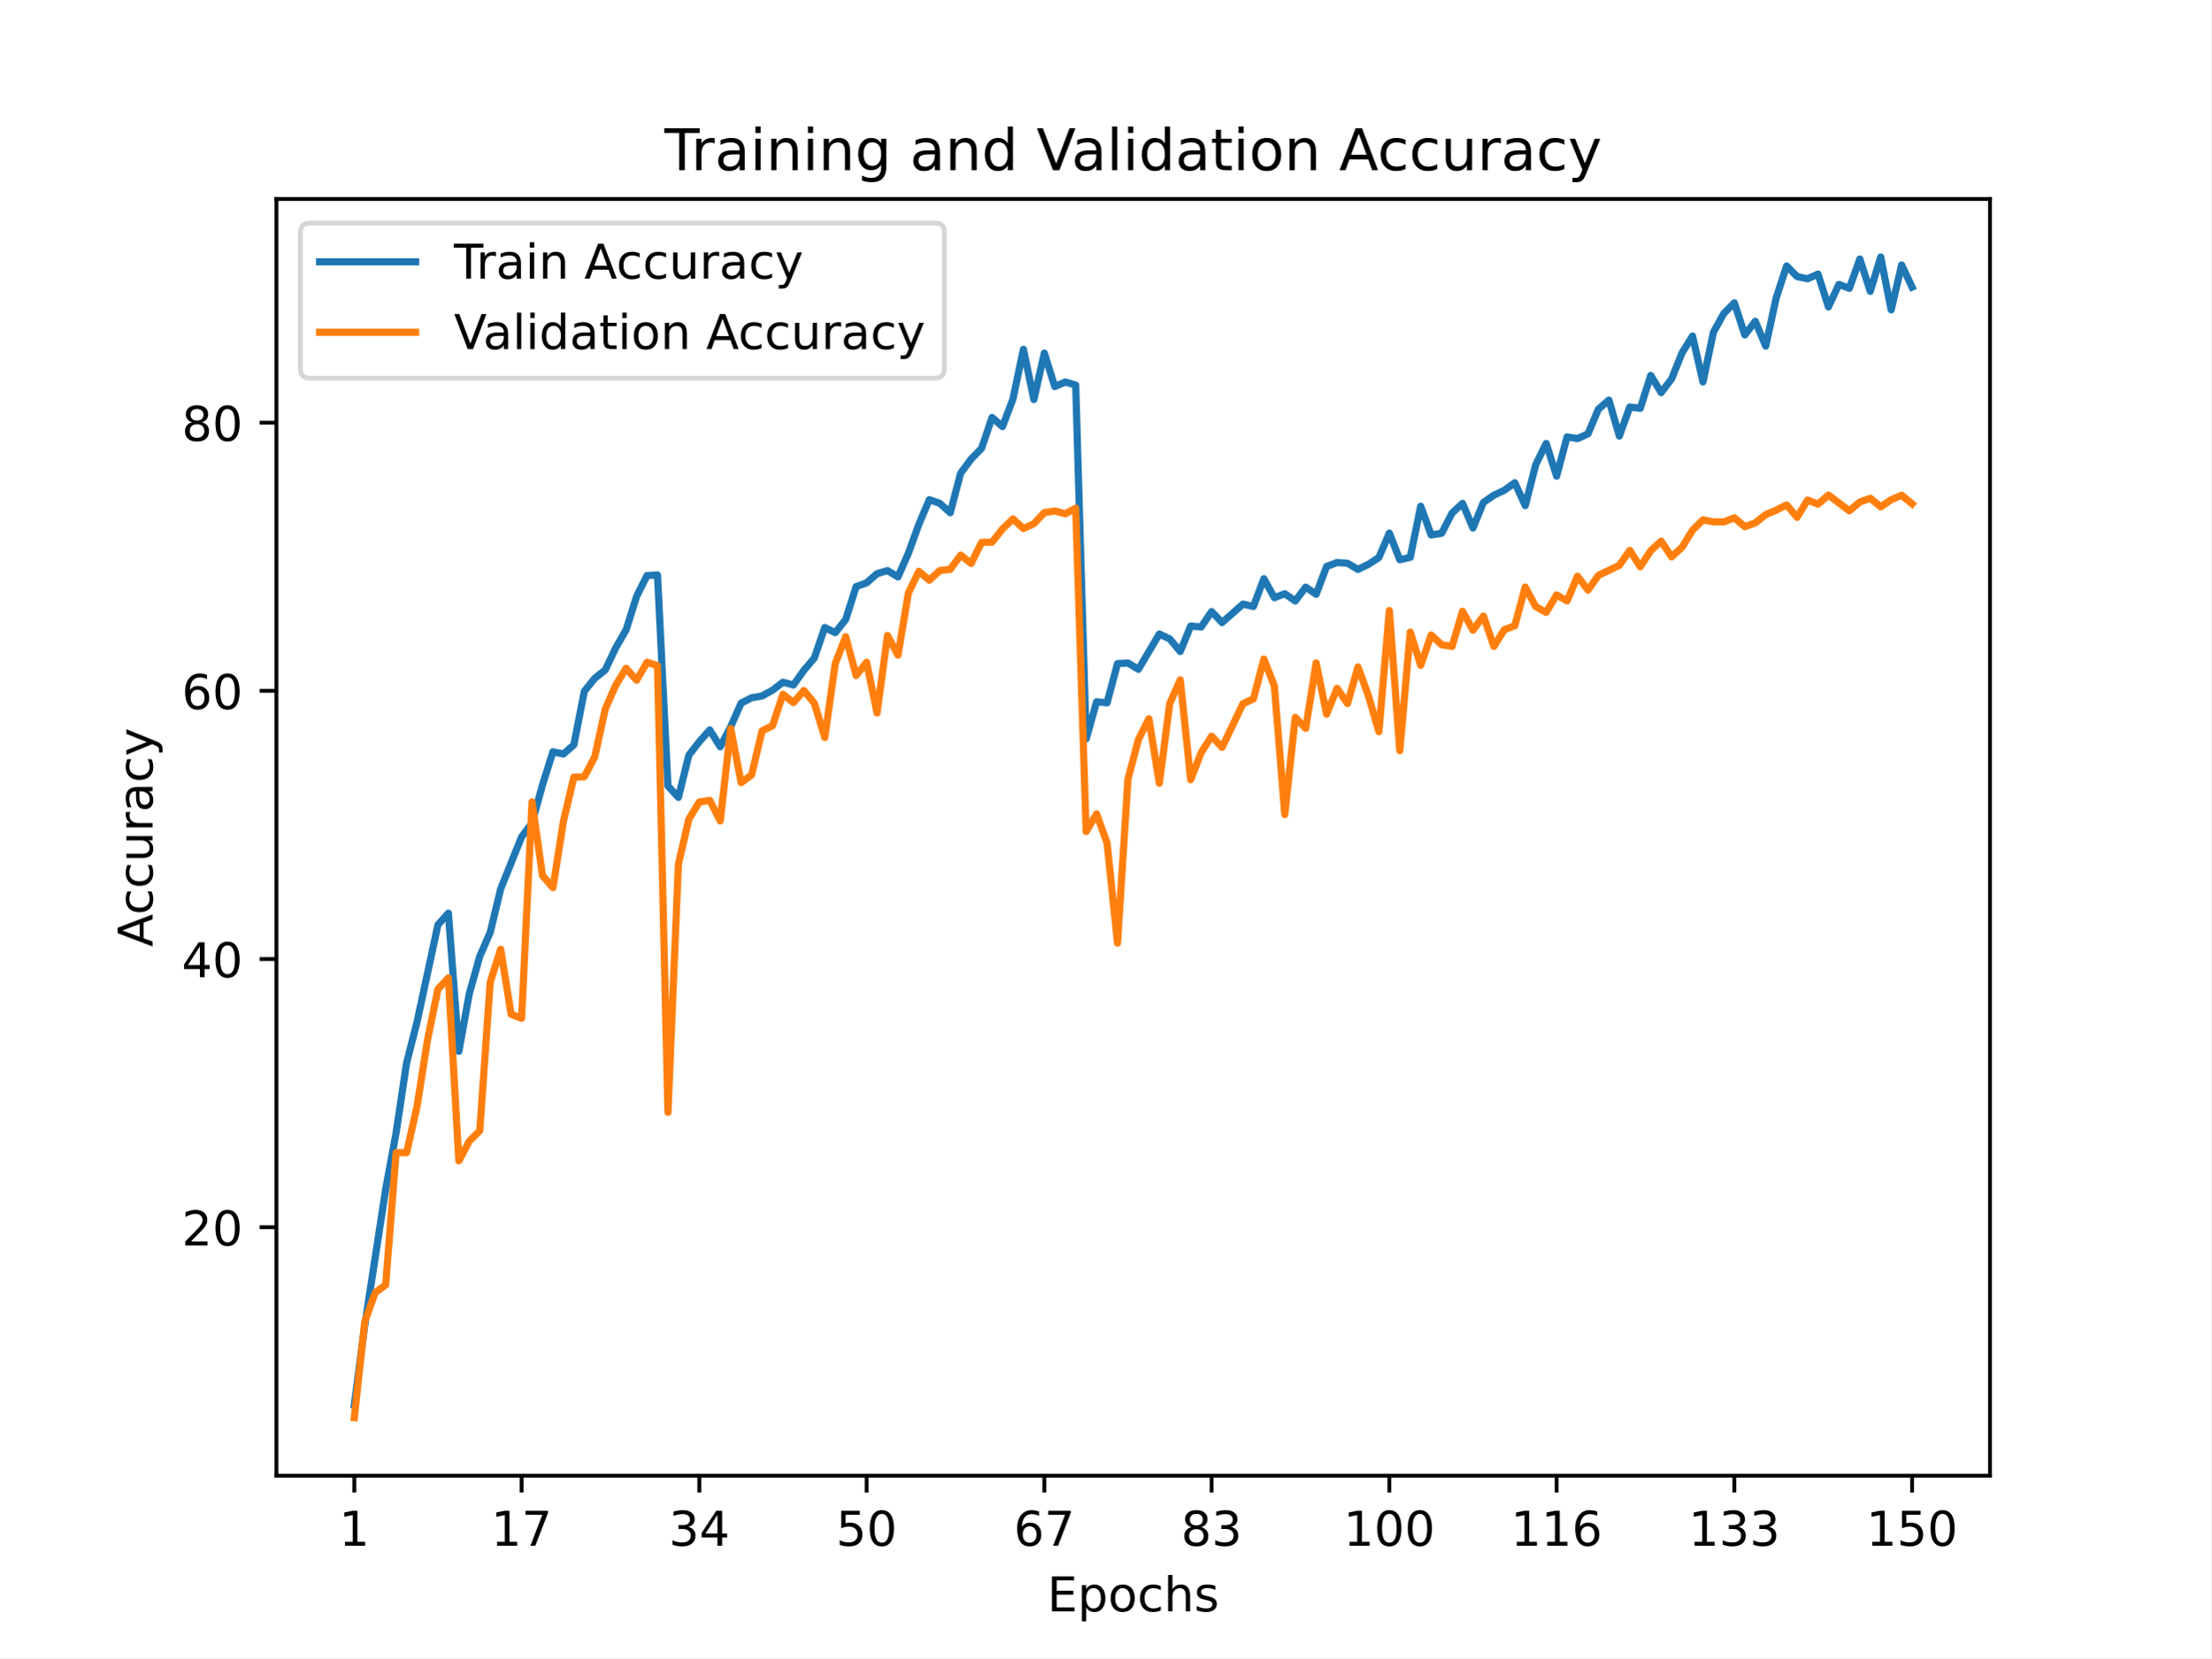
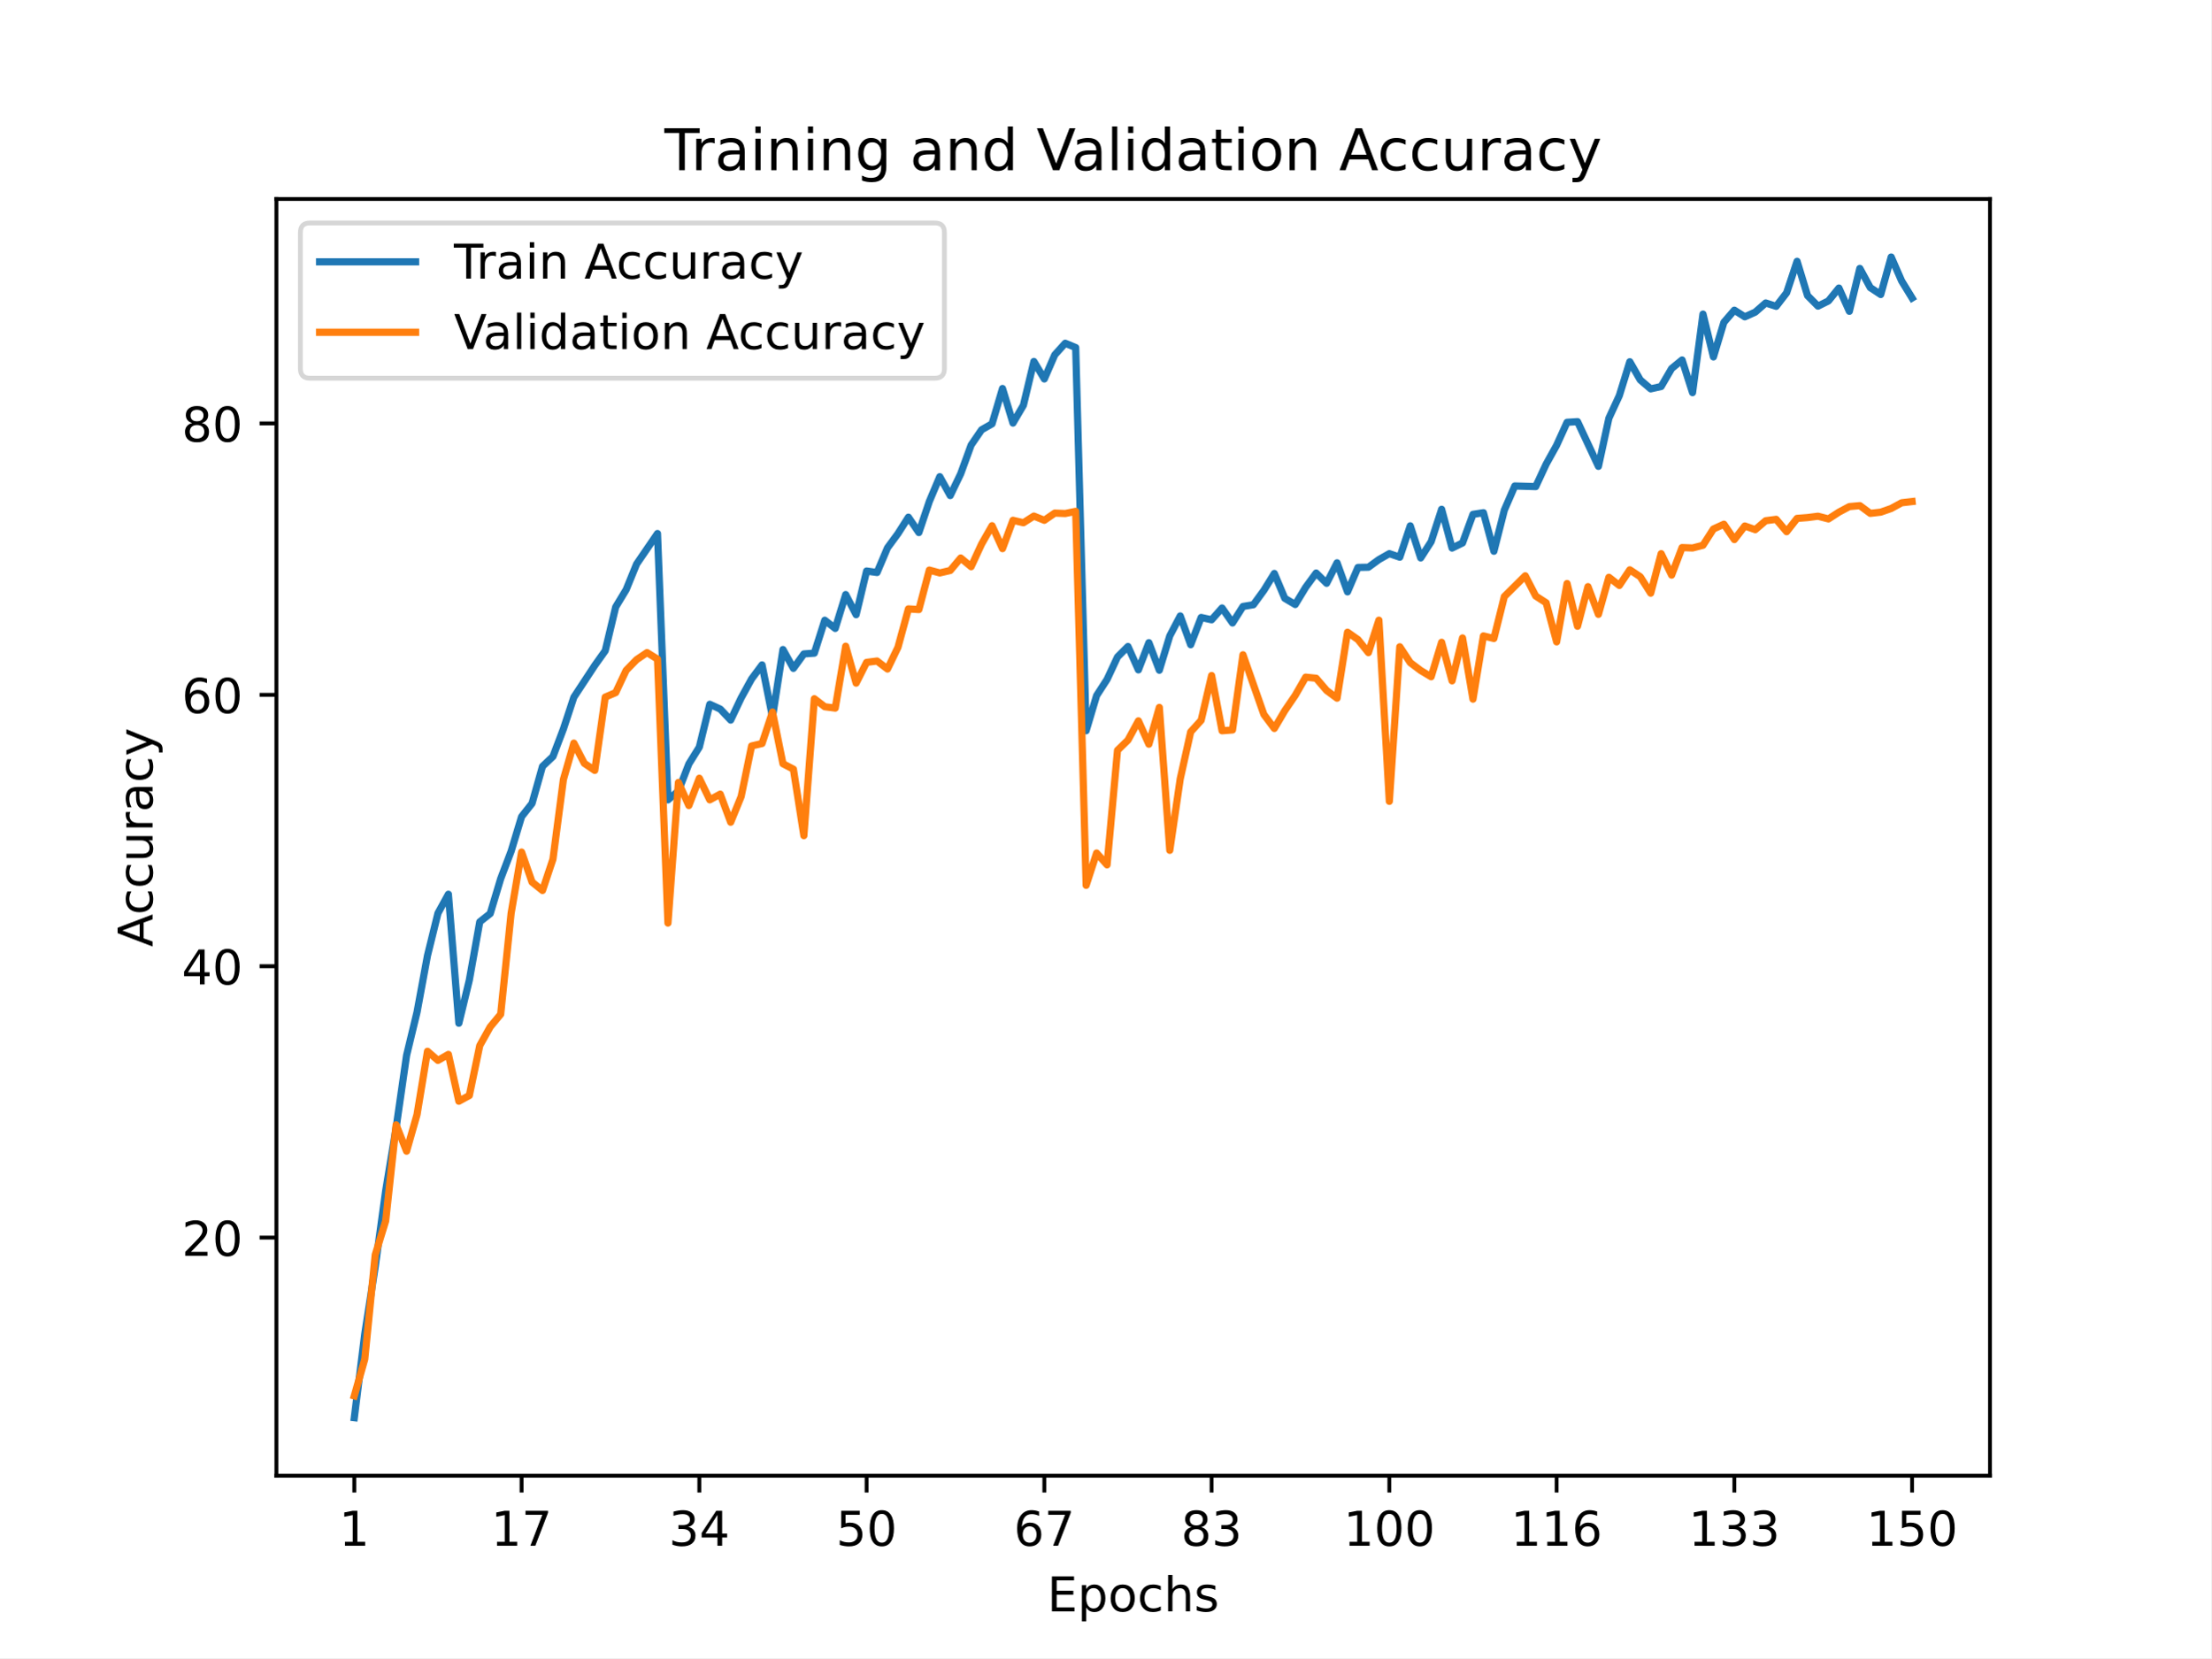
<svg xmlns="http://www.w3.org/2000/svg" xmlns:xlink="http://www.w3.org/1999/xlink" height="345.6pt" version="1.1" viewBox="0 0 460.8 345.6" width="460.8pt">
  <defs>
    <style type="text/css">*{stroke-linecap:butt;stroke-linejoin:round;}</style>
  </defs>
  <g id="figure_1">
    <g id="patch_1">
      <path d="M 0 345.6  L 460.8 345.6  L 460.8 0  L 0 0  z " style="fill:#ffffff;" />
    </g>
    <g id="axes_1">
      <g id="patch_2">
        <path d="M 57.6 307.584  L 414.72 307.584  L 414.72 41.472  L 57.6 41.472  z " style="fill:#ffffff;" />
      </g>
      <g id="matplotlib.axis_1">
        <g id="xtick_1">
          <g id="line2d_1">
            <defs>
-               <path d="M 0 0  L 0 3.5  " id="m3925835c3a" style="stroke:#000000;stroke-width:0.8;" />
+               <path d="M 0 0  L 0 3.5  " id="m9c2ea984fe" style="stroke:#000000;stroke-width:0.8;" />
            </defs>
            <g>
-               <use style="stroke:#000000;stroke-width:0.8;" x="73.833" xlink:href="#m3925835c3a" y="307.584" />
+               <use style="stroke:#000000;stroke-width:0.8;" x="73.833" xlink:href="#m9c2ea984fe" y="307.584" />
            </g>
          </g>
          <g id="text_1">
            <g transform="translate(70.65148 322.1824)scale(0.1 -0.1)">
              <defs>
                <path d="M 794 531  L 1825 531  L 1825 4091  L 703 3866  L 703 4441  L 1819 4666  L 2450 4666  L 2450 531  L 3481 531  L 3481 0  L 794 0  L 794 531  z " id="DejaVuSans-31" transform="scale(0.015625)" />
              </defs>
              <use xlink:href="#DejaVuSans-31" />
            </g>
          </g>
        </g>
        <g id="xtick_2">
          <g id="line2d_2">
            <g>
-               <use style="stroke:#000000;stroke-width:0.8;" x="108.695" xlink:href="#m3925835c3a" y="307.584" />
+               <use style="stroke:#000000;stroke-width:0.8;" x="108.695" xlink:href="#m9c2ea984fe" y="307.584" />
            </g>
          </g>
          <g id="text_2">
            <g transform="translate(102.3325 322.1824)scale(0.1 -0.1)">
              <defs>
                <path d="M 525 4666  L 3525 4666  L 3525 4397  L 1831 0  L 1172 0  L 2766 4134  L 525 4134  L 525 4666  z " id="DejaVuSans-37" transform="scale(0.015625)" />
              </defs>
              <use xlink:href="#DejaVuSans-31" />
              <use x="63.623" xlink:href="#DejaVuSans-37" />
            </g>
          </g>
        </g>
        <g id="xtick_3">
          <g id="line2d_3">
            <g>
-               <use style="stroke:#000000;stroke-width:0.8;" x="145.736" xlink:href="#m3925835c3a" y="307.584" />
+               <use style="stroke:#000000;stroke-width:0.8;" x="145.736" xlink:href="#m9c2ea984fe" y="307.584" />
            </g>
          </g>
          <g id="text_3">
            <g transform="translate(139.3736 322.1824)scale(0.1 -0.1)">
              <defs>
                <path d="M 2597 2516  Q 3050 2419 3304 2112  Q 3559 1806 3559 1356  Q 3559 666 3084 287  Q 2609 -91 1734 -91  Q 1441 -91 1130 -33  Q 819 25 488 141  L 488 750  Q 750 597 1062 519  Q 1375 441 1716 441  Q 2309 441 2620 675  Q 2931 909 2931 1356  Q 2931 1769 2642 2001  Q 2353 2234 1838 2234  L 1294 2234  L 1294 2753  L 1863 2753  Q 2328 2753 2575 2939  Q 2822 3125 2822 3475  Q 2822 3834 2567 4026  Q 2313 4219 1838 4219  Q 1578 4219 1281 4162  Q 984 4106 628 3988  L 628 4550  Q 988 4650 1302 4700  Q 1616 4750 1894 4750  Q 2613 4750 3031 4423  Q 3450 4097 3450 3541  Q 3450 3153 3228 2886  Q 3006 2619 2597 2516  z " id="DejaVuSans-33" transform="scale(0.015625)" />
                <path d="M 2419 4116  L 825 1625  L 2419 1625  L 2419 4116  z M 2253 4666  L 3047 4666  L 3047 1625  L 3713 1625  L 3713 1100  L 3047 1100  L 3047 0  L 2419 0  L 2419 1100  L 313 1100  L 313 1709  L 2253 4666  z " id="DejaVuSans-34" transform="scale(0.015625)" />
              </defs>
              <use xlink:href="#DejaVuSans-33" />
              <use x="63.623" xlink:href="#DejaVuSans-34" />
            </g>
          </g>
        </g>
        <g id="xtick_4">
          <g id="line2d_4">
            <g>
-               <use style="stroke:#000000;stroke-width:0.8;" x="180.598" xlink:href="#m3925835c3a" y="307.584" />
+               <use style="stroke:#000000;stroke-width:0.8;" x="180.598" xlink:href="#m9c2ea984fe" y="307.584" />
            </g>
          </g>
          <g id="text_4">
            <g transform="translate(174.2358 322.1824)scale(0.1 -0.1)">
              <defs>
                <path d="M 691 4666  L 3169 4666  L 3169 4134  L 1269 4134  L 1269 2991  Q 1406 3038 1543 3061  Q 1681 3084 1819 3084  Q 2600 3084 3056 2656  Q 3513 2228 3513 1497  Q 3513 744 3044 326  Q 2575 -91 1722 -91  Q 1428 -91 1123 -41  Q 819 9 494 109  L 494 744  Q 775 591 1075 516  Q 1375 441 1709 441  Q 2250 441 2565 725  Q 2881 1009 2881 1497  Q 2881 1984 2565 2268  Q 2250 2553 1709 2553  Q 1456 2553 1204 2497  Q 953 2441 691 2322  L 691 4666  z " id="DejaVuSans-35" transform="scale(0.015625)" />
                <path d="M 2034 4250  Q 1547 4250 1301 3770  Q 1056 3291 1056 2328  Q 1056 1369 1301 889  Q 1547 409 2034 409  Q 2525 409 2770 889  Q 3016 1369 3016 2328  Q 3016 3291 2770 3770  Q 2525 4250 2034 4250  z M 2034 4750  Q 2819 4750 3233 4129  Q 3647 3509 3647 2328  Q 3647 1150 3233 529  Q 2819 -91 2034 -91  Q 1250 -91 836 529  Q 422 1150 422 2328  Q 422 3509 836 4129  Q 1250 4750 2034 4750  z " id="DejaVuSans-30" transform="scale(0.015625)" />
              </defs>
              <use xlink:href="#DejaVuSans-35" />
              <use x="63.623" xlink:href="#DejaVuSans-30" />
            </g>
          </g>
        </g>
        <g id="xtick_5">
          <g id="line2d_5">
            <g>
-               <use style="stroke:#000000;stroke-width:0.8;" x="217.639" xlink:href="#m3925835c3a" y="307.584" />
+               <use style="stroke:#000000;stroke-width:0.8;" x="217.639" xlink:href="#m9c2ea984fe" y="307.584" />
            </g>
          </g>
          <g id="text_5">
            <g transform="translate(211.2769 322.1824)scale(0.1 -0.1)">
              <defs>
                <path d="M 2113 2584  Q 1688 2584 1439 2293  Q 1191 2003 1191 1497  Q 1191 994 1439 701  Q 1688 409 2113 409  Q 2538 409 2786 701  Q 3034 994 3034 1497  Q 3034 2003 2786 2293  Q 2538 2584 2113 2584  z M 3366 4563  L 3366 3988  Q 3128 4100 2886 4159  Q 2644 4219 2406 4219  Q 1781 4219 1451 3797  Q 1122 3375 1075 2522  Q 1259 2794 1537 2939  Q 1816 3084 2150 3084  Q 2853 3084 3261 2657  Q 3669 2231 3669 1497  Q 3669 778 3244 343  Q 2819 -91 2113 -91  Q 1303 -91 875 529  Q 447 1150 447 2328  Q 447 3434 972 4092  Q 1497 4750 2381 4750  Q 2619 4750 2861 4703  Q 3103 4656 3366 4563  z " id="DejaVuSans-36" transform="scale(0.015625)" />
              </defs>
              <use xlink:href="#DejaVuSans-36" />
              <use x="63.623" xlink:href="#DejaVuSans-37" />
            </g>
          </g>
        </g>
        <g id="xtick_6">
          <g id="line2d_6">
            <g>
-               <use style="stroke:#000000;stroke-width:0.8;" x="252.502" xlink:href="#m3925835c3a" y="307.584" />
+               <use style="stroke:#000000;stroke-width:0.8;" x="252.502" xlink:href="#m9c2ea984fe" y="307.584" />
            </g>
          </g>
          <g id="text_6">
            <g transform="translate(246.1392 322.1824)scale(0.1 -0.1)">
              <defs>
                <path d="M 2034 2216  Q 1584 2216 1326 1975  Q 1069 1734 1069 1313  Q 1069 891 1326 650  Q 1584 409 2034 409  Q 2484 409 2743 651  Q 3003 894 3003 1313  Q 3003 1734 2745 1975  Q 2488 2216 2034 2216  z M 1403 2484  Q 997 2584 770 2862  Q 544 3141 544 3541  Q 544 4100 942 4425  Q 1341 4750 2034 4750  Q 2731 4750 3128 4425  Q 3525 4100 3525 3541  Q 3525 3141 3298 2862  Q 3072 2584 2669 2484  Q 3125 2378 3379 2068  Q 3634 1759 3634 1313  Q 3634 634 3220 271  Q 2806 -91 2034 -91  Q 1263 -91 848 271  Q 434 634 434 1313  Q 434 1759 690 2068  Q 947 2378 1403 2484  z M 1172 3481  Q 1172 3119 1398 2916  Q 1625 2713 2034 2713  Q 2441 2713 2670 2916  Q 2900 3119 2900 3481  Q 2900 3844 2670 4047  Q 2441 4250 2034 4250  Q 1625 4250 1398 4047  Q 1172 3844 1172 3481  z " id="DejaVuSans-38" transform="scale(0.015625)" />
              </defs>
              <use xlink:href="#DejaVuSans-38" />
              <use x="63.623" xlink:href="#DejaVuSans-33" />
            </g>
          </g>
        </g>
        <g id="xtick_7">
          <g id="line2d_7">
            <g>
-               <use style="stroke:#000000;stroke-width:0.8;" x="289.543" xlink:href="#m3925835c3a" y="307.584" />
+               <use style="stroke:#000000;stroke-width:0.8;" x="289.543" xlink:href="#m9c2ea984fe" y="307.584" />
            </g>
          </g>
          <g id="text_7">
            <g transform="translate(279.999 322.1824)scale(0.1 -0.1)">
              <use xlink:href="#DejaVuSans-31" />
              <use x="63.623" xlink:href="#DejaVuSans-30" />
              <use x="127.246" xlink:href="#DejaVuSans-30" />
            </g>
          </g>
        </g>
        <g id="xtick_8">
          <g id="line2d_8">
            <g>
-               <use style="stroke:#000000;stroke-width:0.8;" x="324.405" xlink:href="#m3925835c3a" y="307.584" />
+               <use style="stroke:#000000;stroke-width:0.8;" x="324.405" xlink:href="#m9c2ea984fe" y="307.584" />
            </g>
          </g>
          <g id="text_8">
            <g transform="translate(314.8613 322.1824)scale(0.1 -0.1)">
              <use xlink:href="#DejaVuSans-31" />
              <use x="63.623" xlink:href="#DejaVuSans-31" />
              <use x="127.246" xlink:href="#DejaVuSans-36" />
            </g>
          </g>
        </g>
        <g id="xtick_9">
          <g id="line2d_9">
            <g>
-               <use style="stroke:#000000;stroke-width:0.8;" x="361.446" xlink:href="#m3925835c3a" y="307.584" />
+               <use style="stroke:#000000;stroke-width:0.8;" x="361.446" xlink:href="#m9c2ea984fe" y="307.584" />
            </g>
          </g>
          <g id="text_9">
            <g transform="translate(351.9024 322.1824)scale(0.1 -0.1)">
              <use xlink:href="#DejaVuSans-31" />
              <use x="63.623" xlink:href="#DejaVuSans-33" />
              <use x="127.246" xlink:href="#DejaVuSans-33" />
            </g>
          </g>
        </g>
        <g id="xtick_10">
          <g id="line2d_10">
            <g>
-               <use style="stroke:#000000;stroke-width:0.8;" x="398.487" xlink:href="#m3925835c3a" y="307.584" />
+               <use style="stroke:#000000;stroke-width:0.8;" x="398.487" xlink:href="#m9c2ea984fe" y="307.584" />
            </g>
          </g>
          <g id="text_10">
            <g transform="translate(388.9435 322.1824)scale(0.1 -0.1)">
              <use xlink:href="#DejaVuSans-31" />
              <use x="63.623" xlink:href="#DejaVuSans-35" />
              <use x="127.246" xlink:href="#DejaVuSans-30" />
            </g>
          </g>
        </g>
        <g id="text_11">
          <g transform="translate(218.2444 335.8606)scale(0.1 -0.1)">
            <defs>
              <path d="M 628 4666  L 3578 4666  L 3578 4134  L 1259 4134  L 1259 2753  L 3481 2753  L 3481 2222  L 1259 2222  L 1259 531  L 3634 531  L 3634 0  L 628 0  L 628 4666  z " id="DejaVuSans-45" transform="scale(0.015625)" />
              <path d="M 1159 525  L 1159 -1331  L 581 -1331  L 581 3500  L 1159 3500  L 1159 2969  Q 1341 3281 1617 3432  Q 1894 3584 2278 3584  Q 2916 3584 3314 3078  Q 3713 2572 3713 1747  Q 3713 922 3314 415  Q 2916 -91 2278 -91  Q 1894 -91 1617 61  Q 1341 213 1159 525  z M 3116 1747  Q 3116 2381 2855 2742  Q 2594 3103 2138 3103  Q 1681 3103 1420 2742  Q 1159 2381 1159 1747  Q 1159 1113 1420 752  Q 1681 391 2138 391  Q 2594 391 2855 752  Q 3116 1113 3116 1747  z " id="DejaVuSans-70" transform="scale(0.015625)" />
              <path d="M 1959 3097  Q 1497 3097 1228 2736  Q 959 2375 959 1747  Q 959 1119 1226 758  Q 1494 397 1959 397  Q 2419 397 2687 759  Q 2956 1122 2956 1747  Q 2956 2369 2687 2733  Q 2419 3097 1959 3097  z M 1959 3584  Q 2709 3584 3137 3096  Q 3566 2609 3566 1747  Q 3566 888 3137 398  Q 2709 -91 1959 -91  Q 1206 -91 779 398  Q 353 888 353 1747  Q 353 2609 779 3096  Q 1206 3584 1959 3584  z " id="DejaVuSans-6f" transform="scale(0.015625)" />
              <path d="M 3122 3366  L 3122 2828  Q 2878 2963 2633 3030  Q 2388 3097 2138 3097  Q 1578 3097 1268 2742  Q 959 2388 959 1747  Q 959 1106 1268 751  Q 1578 397 2138 397  Q 2388 397 2633 464  Q 2878 531 3122 666  L 3122 134  Q 2881 22 2623 -34  Q 2366 -91 2075 -91  Q 1284 -91 818 406  Q 353 903 353 1747  Q 353 2603 823 3093  Q 1294 3584 2113 3584  Q 2378 3584 2631 3529  Q 2884 3475 3122 3366  z " id="DejaVuSans-63" transform="scale(0.015625)" />
              <path d="M 3513 2113  L 3513 0  L 2938 0  L 2938 2094  Q 2938 2591 2744 2837  Q 2550 3084 2163 3084  Q 1697 3084 1428 2787  Q 1159 2491 1159 1978  L 1159 0  L 581 0  L 581 4863  L 1159 4863  L 1159 2956  Q 1366 3272 1645 3428  Q 1925 3584 2291 3584  Q 2894 3584 3203 3211  Q 3513 2838 3513 2113  z " id="DejaVuSans-68" transform="scale(0.015625)" />
              <path d="M 2834 3397  L 2834 2853  Q 2591 2978 2328 3040  Q 2066 3103 1784 3103  Q 1356 3103 1142 2972  Q 928 2841 928 2578  Q 928 2378 1081 2264  Q 1234 2150 1697 2047  L 1894 2003  Q 2506 1872 2764 1633  Q 3022 1394 3022 966  Q 3022 478 2636 193  Q 2250 -91 1575 -91  Q 1294 -91 989 -36  Q 684 19 347 128  L 347 722  Q 666 556 975 473  Q 1284 391 1588 391  Q 1994 391 2212 530  Q 2431 669 2431 922  Q 2431 1156 2273 1281  Q 2116 1406 1581 1522  L 1381 1569  Q 847 1681 609 1914  Q 372 2147 372 2553  Q 372 3047 722 3315  Q 1072 3584 1716 3584  Q 2034 3584 2315 3537  Q 2597 3491 2834 3397  z " id="DejaVuSans-73" transform="scale(0.015625)" />
            </defs>
            <use xlink:href="#DejaVuSans-45" />
            <use x="63.184" xlink:href="#DejaVuSans-70" />
            <use x="126.66" xlink:href="#DejaVuSans-6f" />
            <use x="187.842" xlink:href="#DejaVuSans-63" />
            <use x="242.822" xlink:href="#DejaVuSans-68" />
            <use x="306.201" xlink:href="#DejaVuSans-73" />
          </g>
        </g>
      </g>
      <g id="matplotlib.axis_2">
        <g id="ytick_1">
          <g id="line2d_11">
            <defs>
-               <path d="M 0 0  L -3.5 0  " id="ma637b7c565" style="stroke:#000000;stroke-width:0.8;" />
+               <path d="M 0 0  L -3.5 0  " id="m870f112942" style="stroke:#000000;stroke-width:0.8;" />
            </defs>
            <g>
-               <use style="stroke:#000000;stroke-width:0.8;" x="57.6" xlink:href="#ma637b7c565" y="255.796" />
+               <use style="stroke:#000000;stroke-width:0.8;" x="57.6" xlink:href="#m870f112942" y="257.959" />
            </g>
          </g>
          <g id="text_12">
-             <g transform="translate(37.875 259.5952)scale(0.1 -0.1)">
+             <g transform="translate(37.875 261.7581)scale(0.1 -0.1)">
              <defs>
                <path d="M 1228 531  L 3431 531  L 3431 0  L 469 0  L 469 531  Q 828 903 1448 1529  Q 2069 2156 2228 2338  Q 2531 2678 2651 2914  Q 2772 3150 2772 3378  Q 2772 3750 2511 3984  Q 2250 4219 1831 4219  Q 1534 4219 1204 4116  Q 875 4013 500 3803  L 500 4441  Q 881 4594 1212 4672  Q 1544 4750 1819 4750  Q 2544 4750 2975 4387  Q 3406 4025 3406 3419  Q 3406 3131 3298 2873  Q 3191 2616 2906 2266  Q 2828 2175 2409 1742  Q 1991 1309 1228 531  z " id="DejaVuSans-32" transform="scale(0.015625)" />
              </defs>
              <use xlink:href="#DejaVuSans-32" />
              <use x="63.623" xlink:href="#DejaVuSans-30" />
            </g>
          </g>
        </g>
        <g id="ytick_2">
          <g id="line2d_12">
            <g>
-               <use style="stroke:#000000;stroke-width:0.8;" x="57.6" xlink:href="#ma637b7c565" y="199.892" />
+               <use style="stroke:#000000;stroke-width:0.8;" x="57.6" xlink:href="#m870f112942" y="201.388" />
            </g>
          </g>
          <g id="text_13">
-             <g transform="translate(37.875 203.691)scale(0.1 -0.1)">
+             <g transform="translate(37.875 205.1871)scale(0.1 -0.1)">
              <use xlink:href="#DejaVuSans-34" />
              <use x="63.623" xlink:href="#DejaVuSans-30" />
            </g>
          </g>
        </g>
        <g id="ytick_3">
          <g id="line2d_13">
            <g>
-               <use style="stroke:#000000;stroke-width:0.8;" x="57.6" xlink:href="#ma637b7c565" y="143.988" />
+               <use style="stroke:#000000;stroke-width:0.8;" x="57.6" xlink:href="#m870f112942" y="144.817" />
            </g>
          </g>
          <g id="text_14">
-             <g transform="translate(37.875 147.7867)scale(0.1 -0.1)">
+             <g transform="translate(37.875 148.6162)scale(0.1 -0.1)">
              <use xlink:href="#DejaVuSans-36" />
              <use x="63.623" xlink:href="#DejaVuSans-30" />
            </g>
          </g>
        </g>
        <g id="ytick_4">
          <g id="line2d_14">
            <g>
-               <use style="stroke:#000000;stroke-width:0.8;" x="57.6" xlink:href="#ma637b7c565" y="88.083" />
+               <use style="stroke:#000000;stroke-width:0.8;" x="57.6" xlink:href="#m870f112942" y="88.246" />
            </g>
          </g>
          <g id="text_15">
-             <g transform="translate(37.875 91.8825)scale(0.1 -0.1)">
+             <g transform="translate(37.875 92.04521)scale(0.1 -0.1)">
              <use xlink:href="#DejaVuSans-38" />
              <use x="63.623" xlink:href="#DejaVuSans-30" />
            </g>
          </g>
        </g>
        <g id="text_16">
          <g transform="translate(31.79531 197.3561)rotate(-90)scale(0.1 -0.1)">
            <defs>
              <path d="M 2188 4044  L 1331 1722  L 3047 1722  L 2188 4044  z M 1831 4666  L 2547 4666  L 4325 0  L 3669 0  L 3244 1197  L 1141 1197  L 716 0  L 50 0  L 1831 4666  z " id="DejaVuSans-41" transform="scale(0.015625)" />
              <path d="M 544 1381  L 544 3500  L 1119 3500  L 1119 1403  Q 1119 906 1312 657  Q 1506 409 1894 409  Q 2359 409 2629 706  Q 2900 1003 2900 1516  L 2900 3500  L 3475 3500  L 3475 0  L 2900 0  L 2900 538  Q 2691 219 2414 64  Q 2138 -91 1772 -91  Q 1169 -91 856 284  Q 544 659 544 1381  z M 1991 3584  L 1991 3584  z " id="DejaVuSans-75" transform="scale(0.015625)" />
              <path d="M 2631 2963  Q 2534 3019 2420 3045  Q 2306 3072 2169 3072  Q 1681 3072 1420 2755  Q 1159 2438 1159 1844  L 1159 0  L 581 0  L 581 3500  L 1159 3500  L 1159 2956  Q 1341 3275 1631 3429  Q 1922 3584 2338 3584  Q 2397 3584 2469 3576  Q 2541 3569 2628 3553  L 2631 2963  z " id="DejaVuSans-72" transform="scale(0.015625)" />
              <path d="M 2194 1759  Q 1497 1759 1228 1600  Q 959 1441 959 1056  Q 959 750 1161 570  Q 1363 391 1709 391  Q 2188 391 2477 730  Q 2766 1069 2766 1631  L 2766 1759  L 2194 1759  z M 3341 1997  L 3341 0  L 2766 0  L 2766 531  Q 2569 213 2275 61  Q 1981 -91 1556 -91  Q 1019 -91 701 211  Q 384 513 384 1019  Q 384 1609 779 1909  Q 1175 2209 1959 2209  L 2766 2209  L 2766 2266  Q 2766 2663 2505 2880  Q 2244 3097 1772 3097  Q 1472 3097 1187 3025  Q 903 2953 641 2809  L 641 3341  Q 956 3463 1253 3523  Q 1550 3584 1831 3584  Q 2591 3584 2966 3190  Q 3341 2797 3341 1997  z " id="DejaVuSans-61" transform="scale(0.015625)" />
              <path d="M 2059 -325  Q 1816 -950 1584 -1140  Q 1353 -1331 966 -1331  L 506 -1331  L 506 -850  L 844 -850  Q 1081 -850 1212 -737  Q 1344 -625 1503 -206  L 1606 56  L 191 3500  L 800 3500  L 1894 763  L 2988 3500  L 3597 3500  L 2059 -325  z " id="DejaVuSans-79" transform="scale(0.015625)" />
            </defs>
            <use xlink:href="#DejaVuSans-41" />
            <use x="66.658" xlink:href="#DejaVuSans-63" />
            <use x="121.639" xlink:href="#DejaVuSans-63" />
            <use x="176.619" xlink:href="#DejaVuSans-75" />
            <use x="239.998" xlink:href="#DejaVuSans-72" />
            <use x="281.111" xlink:href="#DejaVuSans-61" />
            <use x="342.391" xlink:href="#DejaVuSans-63" />
            <use x="397.371" xlink:href="#DejaVuSans-79" />
          </g>
        </g>
      </g>
      <g id="line2d_15">
-         <path clip-path="url(#p76fef9c5cf)" d="M 73.833 292.833  L 76.012 276.246  L 80.369 247.891  L 82.548 236.084  L 84.727 221.56  L 86.906 213.001  L 91.264 192.758  L 93.443 190.327  L 95.622 219.128  L 97.801 207.098  L 99.979 199.333  L 102.158 194.329  L 104.337 185.273  L 108.695 174.444  L 110.874 171.532  L 113.053 163.588  L 115.232 156.689  L 117.411 157.159  L 119.589 155.252  L 121.768 144.083  L 123.947 141.382  L 126.126 139.644  L 128.305 135.048  L 130.484 131.264  L 132.663 124.309  L 134.842 119.949  L 137.021 119.842  L 139.199 163.822  L 141.378 166.193  L 143.557 157.399  L 145.736 154.587  L 147.915 152.138  L 150.094 155.66  L 152.273 151.468  L 154.452 146.554  L 156.631 145.435  L 158.809 145.061  L 160.988 143.865  L 163.167 142.187  L 165.346 142.769  L 167.525 139.722  L 169.704 137.15  L 171.883 130.789  L 174.062 131.862  L 176.241 129.128  L 178.419 122.258  L 180.598 121.48  L 182.777 119.569  L 184.956 118.926  L 187.135 120.245  L 189.314 115.286  L 191.493 109.282  L 193.672 104.139  L 195.851 104.905  L 198.029 106.862  L 200.208 98.604  L 202.387 95.681  L 204.566 93.433  L 206.745 87.004  L 208.924 88.922  L 211.103 83.141  L 213.282 72.799  L 215.461 83.27  L 217.639 73.598  L 219.818 80.575  L 221.997 79.614  L 224.176 80.262  L 226.355 154.022  L 228.534 146.268  L 230.713 146.492  L 232.892 138.319  L 235.071 138.185  L 237.249 139.504  L 241.607 132.141  L 243.786 133.176  L 245.965 135.792  L 248.144 130.487  L 250.323 130.677  L 252.502 127.473  L 254.681 129.76  L 259.038 125.914  L 261.217 126.406  L 263.396 120.614  L 265.575 124.578  L 267.754 123.75  L 269.933 125.265  L 272.112 122.375  L 274.291 123.856  L 276.469 118.065  L 278.648 117.243  L 280.827 117.394  L 283.006 118.68  L 285.185 117.623  L 287.364 116.203  L 289.543 111.105  L 291.722 116.662  L 293.901 116.164  L 296.079 105.509  L 298.258 111.49  L 300.437 111.155  L 302.616 106.94  L 304.795 104.916  L 306.974 110.048  L 309.153 104.715  L 311.332 103.205  L 313.511 102.188  L 315.689 100.606  L 317.868 105.391  L 320.047 96.866  L 322.226 92.421  L 324.405 99.242  L 326.584 91.057  L 328.763 91.41  L 330.942 90.414  L 333.121 85.271  L 335.299 83.393  L 337.478 90.884  L 339.657 84.83  L 341.836 85.104  L 344.015 78.25  L 346.194 81.828  L 348.373 78.965  L 350.552 73.537  L 352.731 70.037  L 354.909 79.603  L 357.088 69.232  L 359.267 65.313  L 361.446 63.116  L 363.625 69.803  L 365.804 66.963  L 367.983 72.145  L 370.162 62.105  L 372.341 55.435  L 374.519 57.638  L 376.698 58.102  L 378.877 57.124  L 381.056 63.961  L 383.235 59.281  L 385.414 60.086  L 387.593 53.982  L 389.772 60.713  L 391.951 53.568  L 394.129 64.592  L 396.308 55.223  L 398.487 59.84  L 398.487 59.84  " style="fill:none;stroke:#1f77b4;stroke-linecap:square;stroke-width:1.5;" />
+         <path clip-path="url(#pb852292477)" d="M 73.833 295.488  L 76.012 278.03  L 78.191 264.035  L 80.369 248.212  L 82.548 235.031  L 84.727 219.966  L 86.906 210.954  L 89.085 199.17  L 91.264 190.345  L 93.443 186.385  L 95.622 213.273  L 97.801 204.296  L 99.979 192.144  L 102.158 190.419  L 104.337 183.155  L 106.516 177.424  L 108.695 170.217  L 110.874 167.457  L 113.053 159.74  L 115.232 157.676  L 117.411 151.939  L 119.589 145.326  L 123.947 138.696  L 126.126 135.641  L 128.305 126.522  L 130.484 122.913  L 132.663 117.572  L 137.021 111.202  L 139.199 166.716  L 141.378 164.86  L 143.557 159.226  L 145.736 155.718  L 147.915 146.791  L 150.094 147.787  L 152.273 150.084  L 154.452 145.479  L 156.631 141.508  L 158.809 138.583  L 160.988 149.456  L 163.167 135.381  L 165.346 139.307  L 167.525 136.297  L 169.704 136.139  L 171.883 129.271  L 174.062 130.985  L 176.241 123.925  L 178.419 128.117  L 180.598 119.021  L 182.777 119.332  L 184.956 114.184  L 187.135 111.219  L 189.314 107.797  L 191.493 110.999  L 193.672 104.521  L 195.851 99.351  L 198.029 103.3  L 200.208 98.751  L 202.387 92.76  L 204.566 89.575  L 206.745 88.337  L 208.924 80.971  L 211.103 88.178  L 213.282 84.456  L 215.461 75.337  L 217.639 78.985  L 219.818 73.956  L 221.997 71.541  L 224.176 72.44  L 226.355 152.307  L 228.534 144.981  L 230.713 141.609  L 232.892 136.925  L 235.071 134.747  L 237.249 139.624  L 239.428 133.95  L 241.607 139.692  L 243.786 132.535  L 245.965 128.377  L 248.144 134.374  L 250.323 128.7  L 252.502 129.181  L 254.681 126.72  L 256.859 129.843  L 259.038 126.403  L 261.217 126.041  L 263.396 123.048  L 265.575 119.524  L 267.754 124.712  L 269.933 126.001  L 272.112 122.404  L 274.291 119.434  L 276.469 121.578  L 278.648 117.306  L 280.827 123.36  L 283.006 118.268  L 285.185 118.223  L 287.364 116.633  L 289.543 115.394  L 291.722 116.135  L 293.901 109.596  L 296.079 116.288  L 298.258 112.894  L 300.437 106.151  L 302.616 114.229  L 304.795 113.165  L 306.974 107.203  L 309.153 106.858  L 311.332 114.902  L 313.511 106.32  L 315.689 101.291  L 320.047 101.421  L 322.226 96.732  L 324.405 92.806  L 326.584 88.014  L 328.763 87.878  L 333.121 97.201  L 335.299 87.165  L 337.478 82.447  L 339.657 75.393  L 341.836 79.189  L 344.015 81.05  L 346.194 80.552  L 348.373 76.807  L 350.552 75.025  L 352.731 81.831  L 354.909 65.465  L 357.088 74.392  L 359.267 67.173  L 361.446 64.65  L 363.625 66.031  L 365.804 65.052  L 367.983 63.145  L 370.162 63.847  L 372.341 61.024  L 374.519 54.462  L 376.698 61.612  L 378.877 63.807  L 381.056 62.716  L 383.235 60.034  L 385.414 64.882  L 387.593 55.944  L 389.772 59.944  L 391.951 61.38  L 394.129 53.568  L 396.308 58.558  L 398.487 62.11  L 398.487 62.11  " style="fill:none;stroke:#1f77b4;stroke-linecap:square;stroke-width:1.5;" />
      </g>
      <g id="line2d_16">
-         <path clip-path="url(#p76fef9c5cf)" d="M 73.833 295.488  L 76.012 275.502  L 78.191 269.409  L 80.369 267.815  L 82.548 240.255  L 84.727 240.255  L 86.906 230.639  L 89.085 216.803  L 91.264 206.181  L 93.443 203.833  L 95.622 241.96  L 97.801 237.851  L 99.979 235.67  L 102.158 204.727  L 104.337 197.851  L 106.516 211.408  L 108.695 212.247  L 110.874 167.132  L 113.053 182.506  L 115.232 185.021  L 117.411 171.185  L 119.589 161.989  L 121.768 161.905  L 123.947 157.74  L 126.126 147.817  L 128.305 142.841  L 130.484 139.292  L 132.663 141.779  L 134.842 138.034  L 137.021 138.733  L 139.199 231.841  L 141.378 180.13  L 143.557 170.71  L 145.736 167.16  L 147.915 166.824  L 150.094 171.101  L 152.273 151.842  L 154.452 163.135  L 156.631 161.513  L 158.809 152.345  L 160.988 151.255  L 163.167 144.714  L 165.346 146.447  L 167.525 143.932  L 169.704 146.559  L 171.883 153.715  L 174.062 138.313  L 176.241 132.695  L 178.419 140.801  L 180.598 138.034  L 182.777 148.6  L 184.956 132.443  L 187.135 136.552  L 189.314 123.582  L 191.493 119.082  L 193.672 120.927  L 195.851 118.914  L 198.029 118.663  L 200.208 115.7  L 202.387 117.433  L 204.566 113.045  L 206.745 112.989  L 208.924 110.249  L 211.103 108.153  L 213.282 110.165  L 215.461 109.159  L 217.639 106.839  L 219.818 106.504  L 221.997 107.091  L 224.176 105.917  L 226.355 173.309  L 228.534 169.648  L 230.713 175.685  L 232.892 196.565  L 235.071 162.38  L 237.249 154.134  L 239.428 149.802  L 241.607 163.247  L 243.786 146.615  L 245.965 141.695  L 248.144 162.52  L 250.323 156.873  L 252.502 153.435  L 254.681 155.783  L 259.038 146.671  L 261.217 145.665  L 263.396 137.363  L 265.575 142.953  L 267.754 169.787  L 269.933 149.522  L 272.112 151.814  L 274.291 138.173  L 276.469 148.851  L 278.648 143.456  L 280.827 146.643  L 283.006 139.012  L 285.185 145.022  L 287.364 152.513  L 289.543 127.244  L 291.722 156.454  L 293.901 131.744  L 296.079 138.677  L 298.258 132.359  L 300.437 134.372  L 302.616 134.735  L 304.795 127.412  L 306.974 131.353  L 309.153 128.39  L 311.332 134.735  L 313.511 131.241  L 315.689 130.431  L 317.868 122.353  L 320.047 126.434  L 322.226 127.636  L 324.405 124.002  L 326.584 125.26  L 328.763 120.088  L 330.942 122.995  L 333.121 119.921  L 337.478 117.824  L 339.657 114.722  L 341.836 118.132  L 344.015 114.778  L 346.194 112.793  L 348.373 116.063  L 350.552 114.051  L 352.731 110.501  L 354.909 108.349  L 357.088 108.768  L 359.267 108.768  L 361.446 107.929  L 363.625 109.774  L 365.804 108.991  L 367.983 107.258  L 370.162 106.336  L 372.341 105.246  L 374.519 107.817  L 376.698 104.212  L 378.877 105.078  L 381.056 103.177  L 385.414 106.476  L 387.593 104.631  L 389.772 103.848  L 391.951 105.637  L 394.129 104.156  L 396.308 103.233  L 398.487 105.022  L 398.487 105.022  " style="fill:none;stroke:#ff7f0e;stroke-linecap:square;stroke-width:1.5;" />
+         <path clip-path="url(#pb852292477)" d="M 73.833 290.94  L 76.012 283.303  L 78.191 261.551  L 80.369 254.48  L 82.548 234.454  L 84.727 239.941  L 86.906 232.304  L 89.085 219.123  L 91.264 221.018  L 93.443 219.773  L 95.622 229.532  L 97.801 228.344  L 99.979 217.935  L 102.158 214.031  L 104.337 211.401  L 106.516 190.357  L 108.695 177.6  L 110.874 183.851  L 113.053 185.605  L 115.232 179.071  L 117.411 162.467  L 119.589 154.887  L 121.768 159.101  L 123.947 160.572  L 126.126 145.298  L 128.305 144.364  L 130.484 139.726  L 132.663 137.491  L 134.842 136.02  L 137.021 137.378  L 139.199 192.393  L 141.378 163.089  L 143.557 167.898  L 145.736 162.213  L 147.915 166.71  L 150.094 165.522  L 152.273 171.377  L 154.452 166.031  L 156.631 155.481  L 158.809 154.971  L 160.988 148.409  L 163.167 159.186  L 165.346 160.317  L 167.525 174.177  L 169.704 145.637  L 171.883 147.306  L 174.062 147.589  L 176.241 134.691  L 178.419 142.384  L 180.598 138.057  L 182.777 137.774  L 184.956 139.443  L 187.135 134.917  L 189.314 126.912  L 191.493 127.054  L 193.672 118.823  L 195.851 119.417  L 198.029 118.907  L 200.208 116.305  L 202.387 118.115  L 204.566 113.392  L 206.745 109.573  L 208.924 114.353  L 211.103 108.442  L 213.282 108.951  L 215.461 107.565  L 217.639 108.442  L 219.818 106.943  L 221.997 107.028  L 224.176 106.575  L 226.355 184.53  L 228.534 177.798  L 230.713 180.259  L 232.892 156.386  L 235.071 154.264  L 237.249 150.248  L 239.428 155.113  L 241.607 147.447  L 243.786 177.232  L 245.965 162.326  L 248.144 152.539  L 250.323 150.135  L 252.502 140.8  L 254.681 152.313  L 256.859 152.143  L 259.038 136.473  L 263.396 148.918  L 265.575 151.832  L 267.754 148.126  L 269.933 144.93  L 272.112 141.14  L 274.291 141.366  L 276.469 143.912  L 278.648 145.524  L 280.827 131.777  L 283.006 133.305  L 285.185 136.02  L 287.364 129.26  L 289.543 167.021  L 291.722 134.804  L 293.901 138.113  L 296.079 139.754  L 298.258 141.055  L 300.437 133.87  L 302.616 141.904  L 304.795 132.965  L 306.974 145.722  L 309.153 132.541  L 311.332 133.078  L 313.511 124.338  L 317.868 120.011  L 320.047 124.225  L 322.226 125.639  L 324.405 133.786  L 326.584 121.623  L 328.763 130.533  L 330.942 122.273  L 333.121 128.044  L 335.299 120.322  L 337.478 122.019  L 339.657 118.766  L 341.836 120.209  L 344.015 123.631  L 346.194 115.4  L 348.373 119.869  L 350.552 114.127  L 352.731 114.212  L 354.909 113.646  L 357.088 110.252  L 359.267 109.262  L 361.446 112.458  L 363.625 109.63  L 365.804 110.394  L 367.983 108.527  L 370.162 108.244  L 372.341 110.818  L 374.519 108.046  L 376.698 107.876  L 378.877 107.593  L 381.056 108.159  L 383.235 106.745  L 385.414 105.585  L 387.593 105.387  L 389.772 106.999  L 391.951 106.745  L 394.129 105.981  L 396.308 104.793  L 398.487 104.538  L 398.487 104.538  " style="fill:none;stroke:#ff7f0e;stroke-linecap:square;stroke-width:1.5;" />
      </g>
      <g id="patch_3">
        <path d="M 57.6 307.584  L 57.6 41.472  " style="fill:none;stroke:#000000;stroke-linecap:square;stroke-linejoin:miter;stroke-width:0.8;" />
      </g>
      <g id="patch_4">
        <path d="M 414.72 307.584  L 414.72 41.472  " style="fill:none;stroke:#000000;stroke-linecap:square;stroke-linejoin:miter;stroke-width:0.8;" />
      </g>
      <g id="patch_5">
        <path d="M 57.6 307.584  L 414.72 307.584  " style="fill:none;stroke:#000000;stroke-linecap:square;stroke-linejoin:miter;stroke-width:0.8;" />
      </g>
      <g id="patch_6">
        <path d="M 57.6 41.472  L 414.72 41.472  " style="fill:none;stroke:#000000;stroke-linecap:square;stroke-linejoin:miter;stroke-width:0.8;" />
      </g>
      <g id="text_17">
        <g transform="translate(138.4575 35.472)scale(0.12 -0.12)">
          <defs>
            <path d="M -19 4666  L 3928 4666  L 3928 4134  L 2272 4134  L 2272 0  L 1638 0  L 1638 4134  L -19 4134  L -19 4666  z " id="DejaVuSans-54" transform="scale(0.015625)" />
            <path d="M 603 3500  L 1178 3500  L 1178 0  L 603 0  L 603 3500  z M 603 4863  L 1178 4863  L 1178 4134  L 603 4134  L 603 4863  z " id="DejaVuSans-69" transform="scale(0.015625)" />
            <path d="M 3513 2113  L 3513 0  L 2938 0  L 2938 2094  Q 2938 2591 2744 2837  Q 2550 3084 2163 3084  Q 1697 3084 1428 2787  Q 1159 2491 1159 1978  L 1159 0  L 581 0  L 581 3500  L 1159 3500  L 1159 2956  Q 1366 3272 1645 3428  Q 1925 3584 2291 3584  Q 2894 3584 3203 3211  Q 3513 2838 3513 2113  z " id="DejaVuSans-6e" transform="scale(0.015625)" />
            <path d="M 2906 1791  Q 2906 2416 2648 2759  Q 2391 3103 1925 3103  Q 1463 3103 1205 2759  Q 947 2416 947 1791  Q 947 1169 1205 825  Q 1463 481 1925 481  Q 2391 481 2648 825  Q 2906 1169 2906 1791  z M 3481 434  Q 3481 -459 3084 -895  Q 2688 -1331 1869 -1331  Q 1566 -1331 1297 -1286  Q 1028 -1241 775 -1147  L 775 -588  Q 1028 -725 1275 -790  Q 1522 -856 1778 -856  Q 2344 -856 2625 -561  Q 2906 -266 2906 331  L 2906 616  Q 2728 306 2450 153  Q 2172 0 1784 0  Q 1141 0 747 490  Q 353 981 353 1791  Q 353 2603 747 3093  Q 1141 3584 1784 3584  Q 2172 3584 2450 3431  Q 2728 3278 2906 2969  L 2906 3500  L 3481 3500  L 3481 434  z " id="DejaVuSans-67" transform="scale(0.015625)" />
            <path id="DejaVuSans-20" transform="scale(0.015625)" />
            <path d="M 2906 2969  L 2906 4863  L 3481 4863  L 3481 0  L 2906 0  L 2906 525  Q 2725 213 2448 61  Q 2172 -91 1784 -91  Q 1150 -91 751 415  Q 353 922 353 1747  Q 353 2572 751 3078  Q 1150 3584 1784 3584  Q 2172 3584 2448 3432  Q 2725 3281 2906 2969  z M 947 1747  Q 947 1113 1208 752  Q 1469 391 1925 391  Q 2381 391 2643 752  Q 2906 1113 2906 1747  Q 2906 2381 2643 2742  Q 2381 3103 1925 3103  Q 1469 3103 1208 2742  Q 947 2381 947 1747  z " id="DejaVuSans-64" transform="scale(0.015625)" />
            <path d="M 1831 0  L 50 4666  L 709 4666  L 2188 738  L 3669 4666  L 4325 4666  L 2547 0  L 1831 0  z " id="DejaVuSans-56" transform="scale(0.015625)" />
            <path d="M 603 4863  L 1178 4863  L 1178 0  L 603 0  L 603 4863  z " id="DejaVuSans-6c" transform="scale(0.015625)" />
            <path d="M 1172 4494  L 1172 3500  L 2356 3500  L 2356 3053  L 1172 3053  L 1172 1153  Q 1172 725 1289 603  Q 1406 481 1766 481  L 2356 481  L 2356 0  L 1766 0  Q 1100 0 847 248  Q 594 497 594 1153  L 594 3053  L 172 3053  L 172 3500  L 594 3500  L 594 4494  L 1172 4494  z " id="DejaVuSans-74" transform="scale(0.015625)" />
          </defs>
          <use xlink:href="#DejaVuSans-54" />
          <use x="46.334" xlink:href="#DejaVuSans-72" />
          <use x="87.447" xlink:href="#DejaVuSans-61" />
          <use x="148.727" xlink:href="#DejaVuSans-69" />
          <use x="176.51" xlink:href="#DejaVuSans-6e" />
          <use x="239.889" xlink:href="#DejaVuSans-69" />
          <use x="267.672" xlink:href="#DejaVuSans-6e" />
          <use x="331.051" xlink:href="#DejaVuSans-67" />
          <use x="394.527" xlink:href="#DejaVuSans-20" />
          <use x="426.314" xlink:href="#DejaVuSans-61" />
          <use x="487.594" xlink:href="#DejaVuSans-6e" />
          <use x="550.973" xlink:href="#DejaVuSans-64" />
          <use x="614.449" xlink:href="#DejaVuSans-20" />
          <use x="646.236" xlink:href="#DejaVuSans-56" />
          <use x="706.895" xlink:href="#DejaVuSans-61" />
          <use x="768.174" xlink:href="#DejaVuSans-6c" />
          <use x="795.957" xlink:href="#DejaVuSans-69" />
          <use x="823.74" xlink:href="#DejaVuSans-64" />
          <use x="887.217" xlink:href="#DejaVuSans-61" />
          <use x="948.496" xlink:href="#DejaVuSans-74" />
          <use x="987.705" xlink:href="#DejaVuSans-69" />
          <use x="1015.488" xlink:href="#DejaVuSans-6f" />
          <use x="1076.67" xlink:href="#DejaVuSans-6e" />
          <use x="1140.049" xlink:href="#DejaVuSans-20" />
          <use x="1171.836" xlink:href="#DejaVuSans-41" />
          <use x="1238.494" xlink:href="#DejaVuSans-63" />
          <use x="1293.475" xlink:href="#DejaVuSans-63" />
          <use x="1348.455" xlink:href="#DejaVuSans-75" />
          <use x="1411.834" xlink:href="#DejaVuSans-72" />
          <use x="1452.947" xlink:href="#DejaVuSans-61" />
          <use x="1514.227" xlink:href="#DejaVuSans-63" />
          <use x="1569.207" xlink:href="#DejaVuSans-79" />
        </g>
      </g>
      <g id="legend_1">
        <g id="patch_7">
          <path d="M 64.6 78.828  L 194.816 78.828  Q 196.816 78.828 196.816 76.828  L 196.816 48.472  Q 196.816 46.472 194.816 46.472  L 64.6 46.472  Q 62.6 46.472 62.6 48.472  L 62.6 76.828  Q 62.6 78.828 64.6 78.828  z " style="fill:#ffffff;opacity:0.8;stroke:#cccccc;stroke-linejoin:miter;" />
        </g>
        <g id="line2d_17">
          <path d="M 66.6 54.57  L 86.6 54.57  " style="fill:none;stroke:#1f77b4;stroke-linecap:square;stroke-width:1.5;" />
        </g>
        <g id="line2d_18" />
        <g id="text_18">
          <g transform="translate(94.6 58.07044)scale(0.1 -0.1)">
            <use xlink:href="#DejaVuSans-54" />
            <use x="46.334" xlink:href="#DejaVuSans-72" />
            <use x="87.447" xlink:href="#DejaVuSans-61" />
            <use x="148.727" xlink:href="#DejaVuSans-69" />
            <use x="176.51" xlink:href="#DejaVuSans-6e" />
            <use x="239.889" xlink:href="#DejaVuSans-20" />
            <use x="271.676" xlink:href="#DejaVuSans-41" />
            <use x="338.334" xlink:href="#DejaVuSans-63" />
            <use x="393.314" xlink:href="#DejaVuSans-63" />
            <use x="448.295" xlink:href="#DejaVuSans-75" />
            <use x="511.674" xlink:href="#DejaVuSans-72" />
            <use x="552.787" xlink:href="#DejaVuSans-61" />
            <use x="614.066" xlink:href="#DejaVuSans-63" />
            <use x="669.047" xlink:href="#DejaVuSans-79" />
          </g>
        </g>
        <g id="line2d_19">
          <path d="M 66.6 69.249  L 86.6 69.249  " style="fill:none;stroke:#ff7f0e;stroke-linecap:square;stroke-width:1.5;" />
        </g>
        <g id="line2d_20" />
        <g id="text_19">
          <g transform="translate(94.6 72.74856)scale(0.1 -0.1)">
            <use xlink:href="#DejaVuSans-56" />
            <use x="60.658" xlink:href="#DejaVuSans-61" />
            <use x="121.938" xlink:href="#DejaVuSans-6c" />
            <use x="149.721" xlink:href="#DejaVuSans-69" />
            <use x="177.504" xlink:href="#DejaVuSans-64" />
            <use x="240.98" xlink:href="#DejaVuSans-61" />
            <use x="302.26" xlink:href="#DejaVuSans-74" />
            <use x="341.469" xlink:href="#DejaVuSans-69" />
            <use x="369.252" xlink:href="#DejaVuSans-6f" />
            <use x="430.434" xlink:href="#DejaVuSans-6e" />
            <use x="493.812" xlink:href="#DejaVuSans-20" />
            <use x="525.6" xlink:href="#DejaVuSans-41" />
            <use x="592.258" xlink:href="#DejaVuSans-63" />
            <use x="647.238" xlink:href="#DejaVuSans-63" />
            <use x="702.219" xlink:href="#DejaVuSans-75" />
            <use x="765.598" xlink:href="#DejaVuSans-72" />
            <use x="806.711" xlink:href="#DejaVuSans-61" />
            <use x="867.99" xlink:href="#DejaVuSans-63" />
            <use x="922.971" xlink:href="#DejaVuSans-79" />
          </g>
        </g>
      </g>
    </g>
  </g>
  <defs>
-     <clipPath id="p76fef9c5cf">
+     <clipPath id="pb852292477">
      <rect height="266.112" width="357.12" x="57.6" y="41.472" />
    </clipPath>
  </defs>
</svg>
